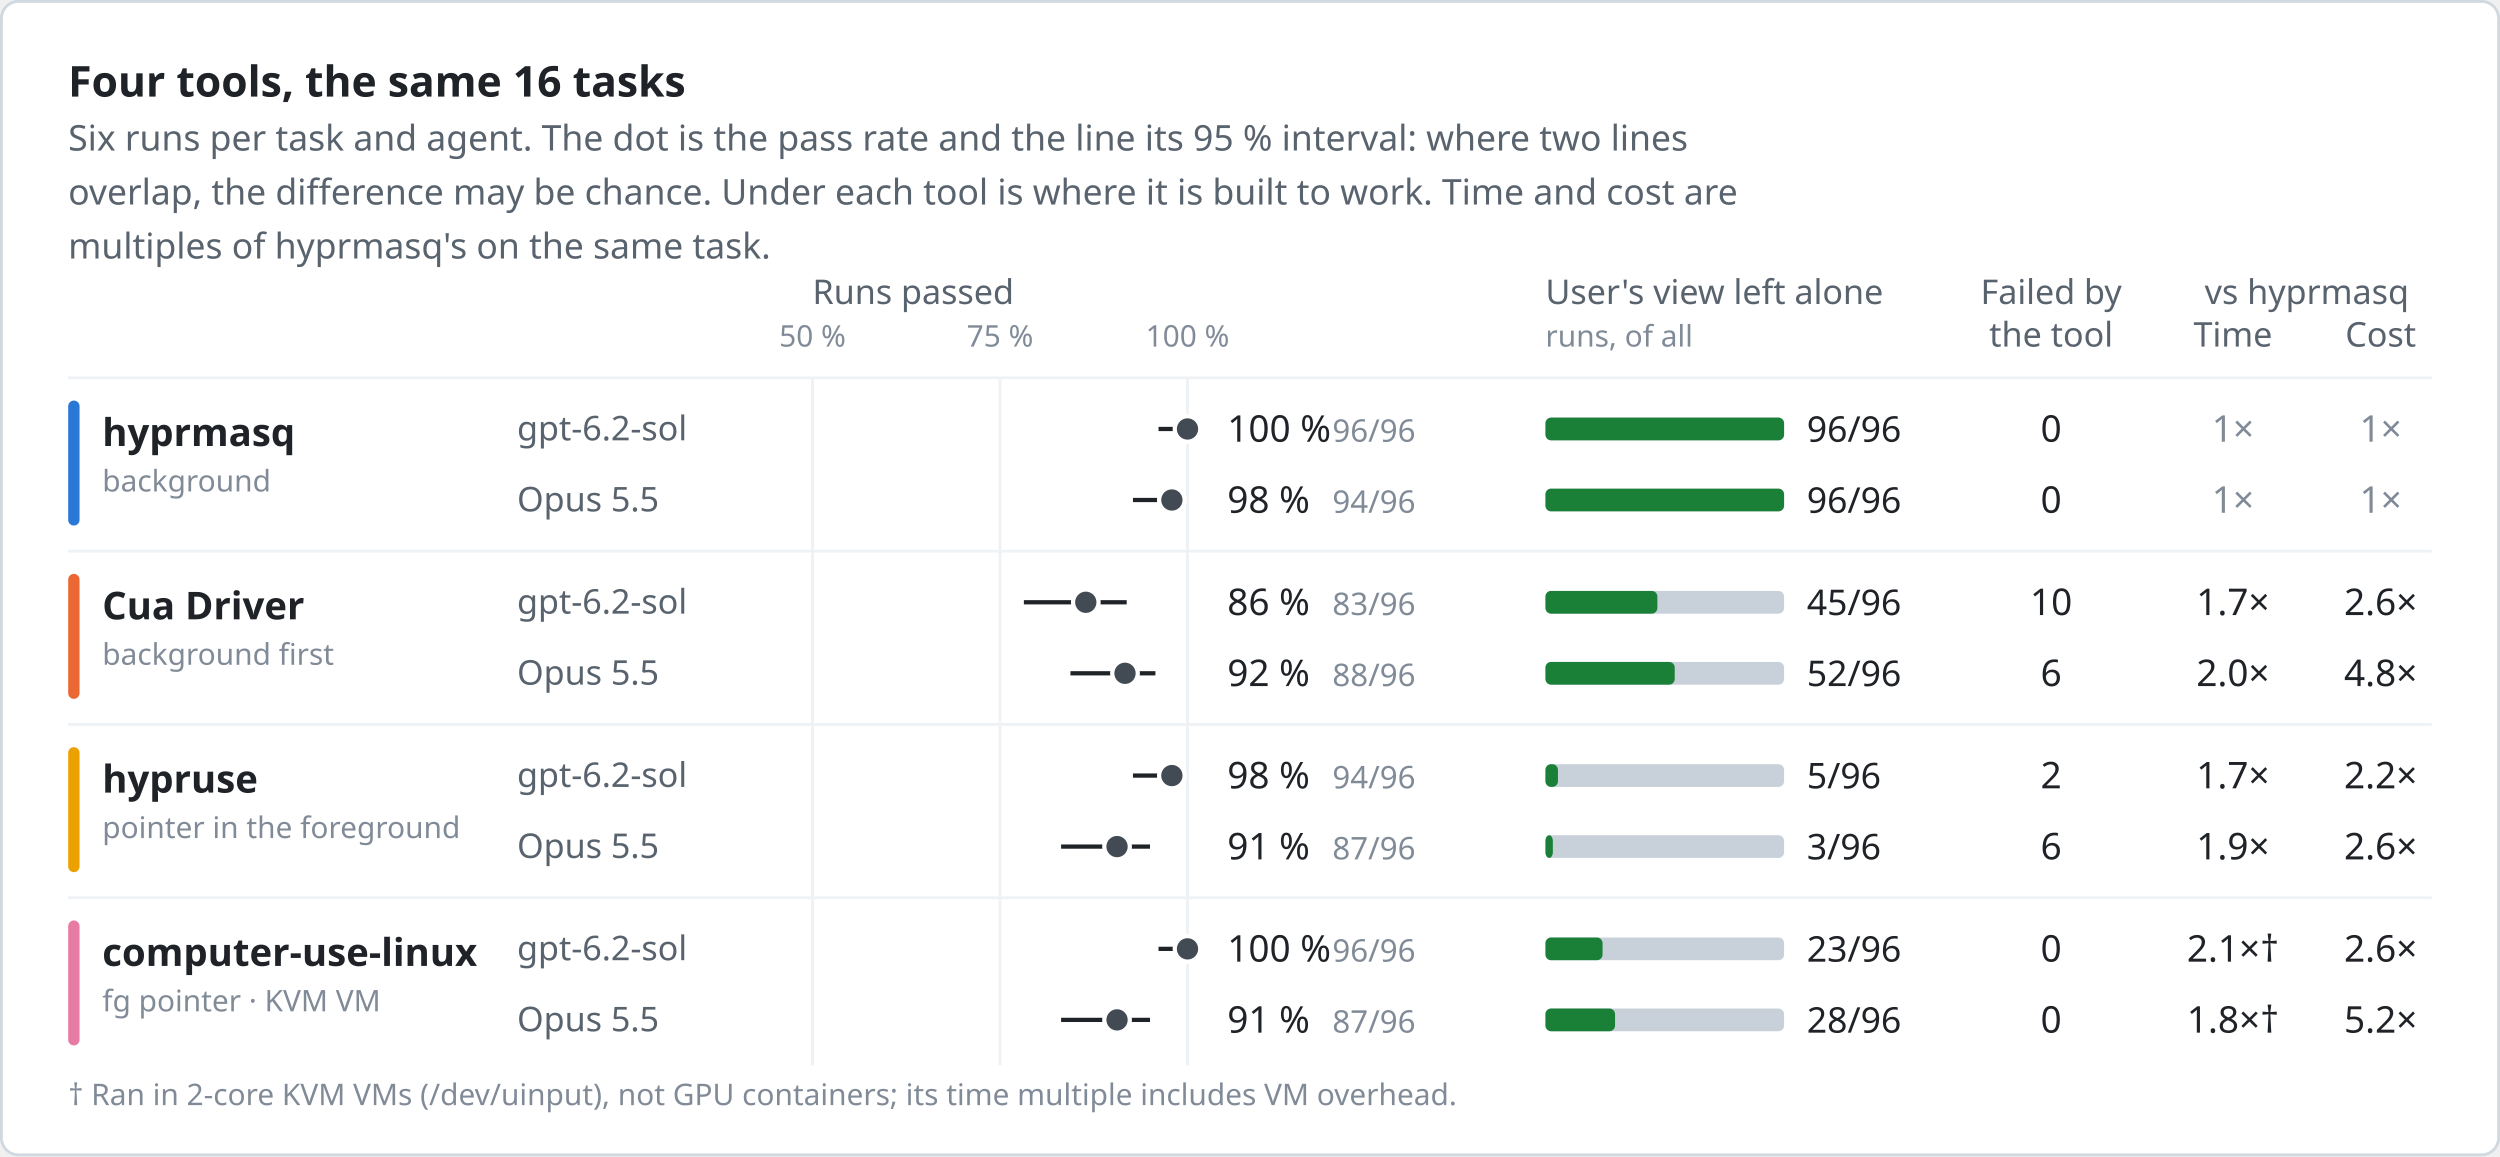
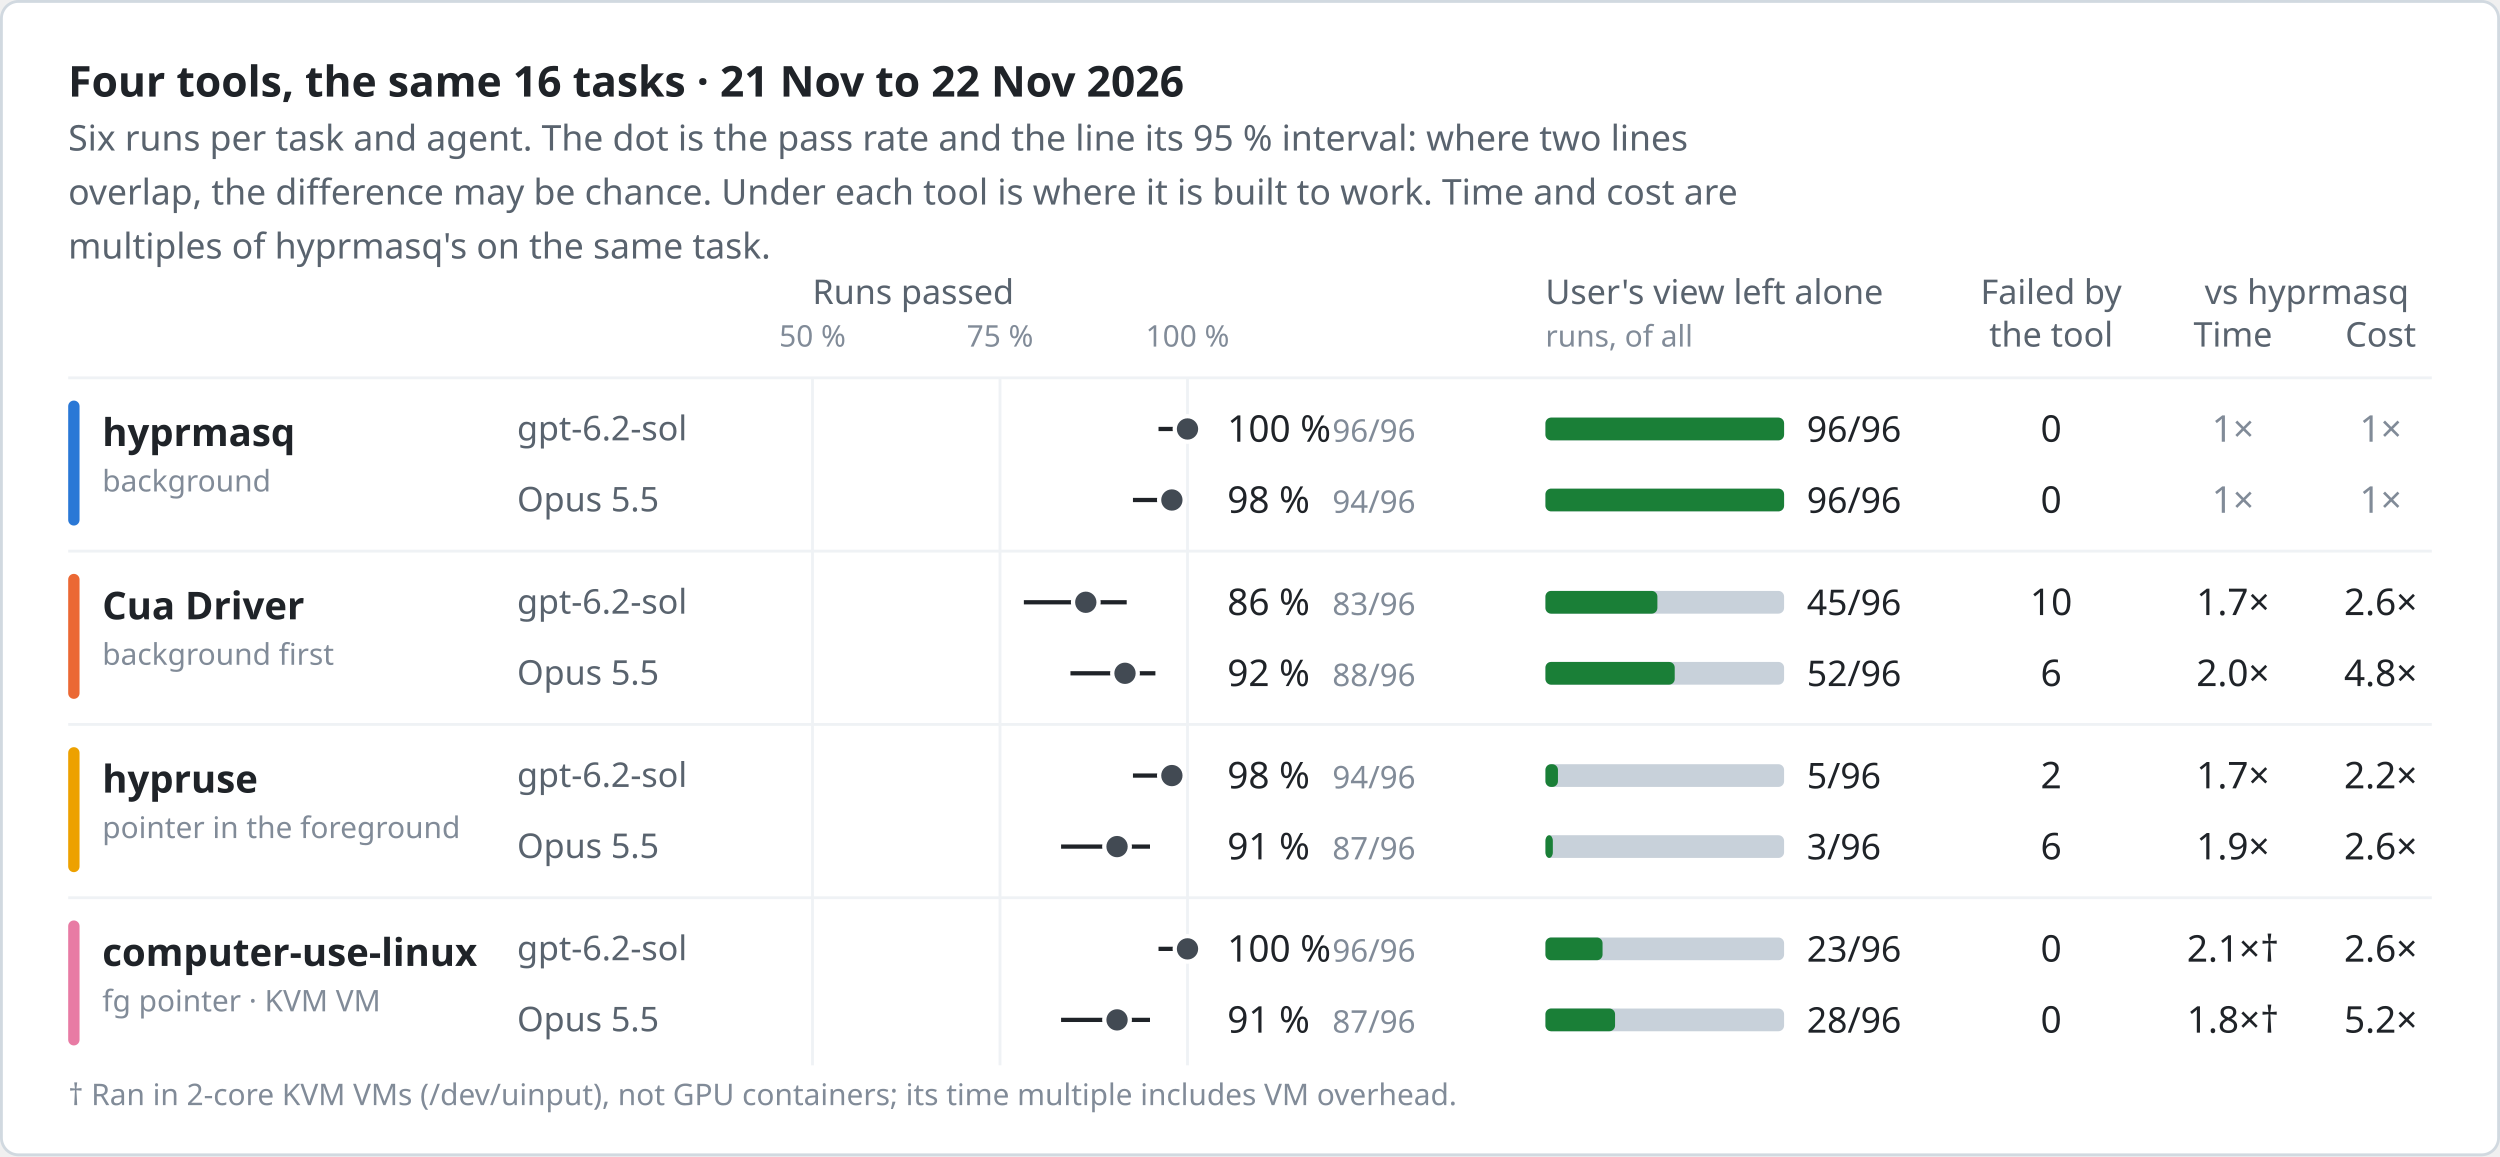
<svg xmlns="http://www.w3.org/2000/svg" width="880" height="407" viewBox="0 0 880 407" role="img" aria-label="Per tool and agent: the pass rate as a dot on its 95 % interval, the runs that left the user's view alone as a bar, the runs that failed because of the tool, and the time and cost as multiples of hyprmasq's.">
  <style>text{font-family:-apple-system, BlinkMacSystemFont, "Segoe UI", "Noto Sans", Helvetica, Arial, sans-serif;font-variant-numeric:tabular-nums}.t{fill:#1f2328}.t2{fill:#59636e}.m{fill:#818b98}.bg{fill:#ffffff;stroke:#d1d9e0}.grid{stroke:#eff2f5;stroke-width:1}.axis{stroke:#d1d9e0;stroke-width:1}.tools{fill:#2a78d6}.out{fill:#c8d1da}.dot{fill:#424a53;stroke:#ffffff;stroke-width:1.5}.miss{fill:#ffffff;stroke:#d1242f;stroke-width:1.75}.pass{fill:#1a7f37}.fail{fill:#ffffff;stroke:#d1242f;stroke-width:1.75}.cut{stroke:#ffffff;stroke-width:2}.whisker{stroke:#1f2328;stroke-width:1.5}.s0{fill:#2a78d6}.s1{fill:#eb6834}.s2{fill:#1baf7a}.s3{fill:#eda100}.s4{fill:#e87ba4}.s5{fill:#008300}.s6{fill:#6250d6}.s7{fill:#e34948}</style>
  <rect x="0.5" y="0.5" width="879" height="406" rx="6" class="bg" />
-   <text x="24" y="34" class="t" font-size="15" font-weight="600">Four tools, the same 16 tasks</text>
+   <text x="24" y="34" class="t" font-size="15" font-weight="600">Four tools, the same 16 tasks · 21 Nov to 22 Nov 2026</text>
  <text x="24" y="53" class="t2" font-size="12.5">Six runs per task and agent. The dot is the pass rate and the line its 95 % interval: where two lines</text>
  <text x="24" y="72" class="t2" font-size="12.5">overlap, the difference may be chance. Under each tool is where it is built to work. Time and cost are</text>
  <text x="24" y="91" class="t2" font-size="12.5">multiples of hyprmasq's on the same task.</text>
  <text x="286" y="107" class="t2" font-size="12">Runs passed</text>
  <text x="286" y="122" class="m" font-size="10.5" text-anchor="middle">50 %</text>
  <text x="352" y="122" class="m" font-size="10.5" text-anchor="middle">75 %</text>
  <text x="418" y="122" class="m" font-size="10.5" text-anchor="middle">100 %</text>
  <text x="544" y="107" class="t2" font-size="12">User's view left alone</text>
  <text x="544" y="122" class="m" font-size="10.5">runs, of all</text>
  <text x="722" y="107" class="t2" font-size="12" text-anchor="middle">Failed by</text>
  <text x="722" y="122" class="t2" font-size="12" text-anchor="middle">the tool</text>
  <text x="812" y="107" class="t2" font-size="12" text-anchor="middle">vs hyprmasq</text>
  <text x="786" y="122" class="t2" font-size="12" text-anchor="middle">Time</text>
  <text x="838" y="122" class="t2" font-size="12" text-anchor="middle">Cost</text>
  <line x1="286" y1="133" x2="286" y2="375" class="grid" />
  <line x1="352" y1="133" x2="352" y2="375" class="grid" />
  <line x1="418" y1="133" x2="418" y2="375" class="grid" />
  <line x1="24" y1="133" x2="856" y2="133" class="grid" />
  <rect x="24" y="141" width="4" height="44" class="s0" rx="2" />
  <text x="36" y="157" class="t" font-size="13.5" font-weight="600">hyprmasq</text>
  <text x="36" y="173" class="m" font-size="10.5">background</text>
  <text x="182" y="155" class="t2" font-size="12">gpt-6.2-sol</text>
  <line x1="407.8" y1="151" x2="418" y2="151" class="whisker" />
  <circle cx="418" cy="151" r="4.5" class="dot" />
  <text x="432" y="155.5" class="t" font-size="13">100 %</text>
  <text x="469" y="155.5" class="m" font-size="11">96/96</text>
  <rect x="544" y="147" width="84" height="8" class="out" rx="2" />
  <rect x="544" y="147" width="84" height="8" class="pass" rx="2" />
  <text x="636" y="155.5" class="t" font-size="12.5">96/96</text>
  <text x="722" y="155.5" class="t" font-size="13" text-anchor="middle">0</text>
  <text x="786" y="155.5" class="m" font-size="13" text-anchor="middle">1×</text>
  <text x="838" y="155.5" class="m" font-size="13" text-anchor="middle">1×</text>
  <text x="182" y="180" class="t2" font-size="12">Opus 5.5</text>
  <line x1="398.8" y1="176" x2="416.5" y2="176" class="whisker" />
  <circle cx="412.5" cy="176" r="4.5" class="dot" />
  <text x="432" y="180.5" class="t" font-size="13">98 %</text>
  <text x="469" y="180.5" class="m" font-size="11">94/96</text>
  <rect x="544" y="172" width="84" height="8" class="out" rx="2" />
  <rect x="544" y="172" width="84" height="8" class="pass" rx="2" />
  <text x="636" y="180.5" class="t" font-size="12.5">96/96</text>
  <text x="722" y="180.5" class="t" font-size="13" text-anchor="middle">0</text>
  <text x="786" y="180.5" class="m" font-size="13" text-anchor="middle">1×</text>
  <text x="838" y="180.5" class="m" font-size="13" text-anchor="middle">1×</text>
  <line x1="24" y1="194" x2="856" y2="194" class="grid" />
  <rect x="24" y="202" width="4" height="44" class="s1" rx="2" />
  <text x="36" y="218" class="t" font-size="13.5" font-weight="600">Cua Driver</text>
  <text x="36" y="234" class="m" font-size="10.5">background first</text>
  <text x="182" y="216" class="t2" font-size="12">gpt-6.2-sol</text>
  <line x1="360.4" y1="212" x2="396.6" y2="212" class="whisker" />
  <circle cx="382.2" cy="212" r="4.5" class="dot" />
  <text x="432" y="216.5" class="t" font-size="13">86 %</text>
  <text x="469" y="216.5" class="m" font-size="11">83/96</text>
  <rect x="544" y="208" width="84" height="8" class="out" rx="2" />
  <rect x="544" y="208" width="39.4" height="8" class="pass" rx="2" />
  <text x="636" y="216.5" class="t" font-size="12.5">45/96</text>
  <text x="722" y="216.5" class="t" font-size="13" text-anchor="middle">10</text>
  <text x="786" y="216.5" class="t" font-size="13" text-anchor="middle">1.7×</text>
  <text x="838" y="216.5" class="t" font-size="13" text-anchor="middle">2.6×</text>
  <text x="182" y="241" class="t2" font-size="12">Opus 5.5</text>
  <line x1="376.8" y1="237" x2="406.7" y2="237" class="whisker" />
  <circle cx="396" cy="237" r="4.5" class="dot" />
  <text x="432" y="241.5" class="t" font-size="13">92 %</text>
  <text x="469" y="241.5" class="m" font-size="11">88/96</text>
  <rect x="544" y="233" width="84" height="8" class="out" rx="2" />
  <rect x="544" y="233" width="45.5" height="8" class="pass" rx="2" />
  <text x="636" y="241.5" class="t" font-size="12.5">52/96</text>
  <text x="722" y="241.5" class="t" font-size="13" text-anchor="middle">6</text>
  <text x="786" y="241.5" class="t" font-size="13" text-anchor="middle">2.0×</text>
  <text x="838" y="241.5" class="t" font-size="13" text-anchor="middle">4.8×</text>
  <line x1="24" y1="255" x2="856" y2="255" class="grid" />
  <rect x="24" y="263" width="4" height="44" class="s3" rx="2" />
  <text x="36" y="279" class="t" font-size="13.5" font-weight="600">hypruse</text>
  <text x="36" y="295" class="m" font-size="10.5">pointer in the foreground</text>
  <text x="182" y="277" class="t2" font-size="12">gpt-6.2-sol</text>
  <line x1="398.8" y1="273" x2="416.5" y2="273" class="whisker" />
  <circle cx="412.5" cy="273" r="4.5" class="dot" />
  <text x="432" y="277.5" class="t" font-size="13">98 %</text>
  <text x="469" y="277.5" class="m" font-size="11">94/96</text>
  <rect x="544" y="269" width="84" height="8" class="out" rx="2" />
  <rect x="544" y="269" width="4.4" height="8" class="pass" rx="2" />
  <text x="636" y="277.5" class="t" font-size="12.5">5/96</text>
  <text x="722" y="277.5" class="t" font-size="13" text-anchor="middle">2</text>
  <text x="786" y="277.5" class="t" font-size="13" text-anchor="middle">1.7×</text>
  <text x="838" y="277.5" class="t" font-size="13" text-anchor="middle">2.2×</text>
  <text x="182" y="302" class="t2" font-size="12">Opus 5.5</text>
  <line x1="373.5" y1="298" x2="404.8" y2="298" class="whisker" />
  <circle cx="393.2" cy="298" r="4.5" class="dot" />
  <text x="432" y="302.5" class="t" font-size="13">91 %</text>
  <text x="469" y="302.5" class="m" font-size="11">87/96</text>
  <rect x="544" y="294" width="84" height="8" class="out" rx="2" />
  <rect x="544" y="294" width="2.6" height="8" class="pass" rx="2" />
  <text x="636" y="302.5" class="t" font-size="12.5">3/96</text>
  <text x="722" y="302.5" class="t" font-size="13" text-anchor="middle">6</text>
  <text x="786" y="302.5" class="t" font-size="13" text-anchor="middle">1.9×</text>
  <text x="838" y="302.5" class="t" font-size="13" text-anchor="middle">2.6×</text>
  <line x1="24" y1="316" x2="856" y2="316" class="grid" />
  <rect x="24" y="324" width="4" height="44" class="s4" rx="2" />
  <text x="36" y="340" class="t" font-size="13.5" font-weight="600">computer-use-linux</text>
  <text x="36" y="356" class="m" font-size="10.5">fg pointer · KVM VM</text>
  <text x="182" y="338" class="t2" font-size="12">gpt-6.2-sol</text>
  <line x1="407.8" y1="334" x2="418" y2="334" class="whisker" />
  <circle cx="418" cy="334" r="4.5" class="dot" />
  <text x="432" y="338.5" class="t" font-size="13">100 %</text>
  <text x="469" y="338.5" class="m" font-size="11">96/96</text>
  <rect x="544" y="330" width="84" height="8" class="out" rx="2" />
  <rect x="544" y="330" width="20.1" height="8" class="pass" rx="2" />
  <text x="636" y="338.5" class="t" font-size="12.5">23/96</text>
  <text x="722" y="338.5" class="t" font-size="13" text-anchor="middle">0</text>
  <text x="786" y="338.5" class="t" font-size="13" text-anchor="middle">2.1×†</text>
  <text x="838" y="338.5" class="t" font-size="13" text-anchor="middle">2.6×</text>
  <text x="182" y="363" class="t2" font-size="12">Opus 5.5</text>
  <line x1="373.5" y1="359" x2="404.8" y2="359" class="whisker" />
  <circle cx="393.2" cy="359" r="4.5" class="dot" />
  <text x="432" y="363.5" class="t" font-size="13">91 %</text>
  <text x="469" y="363.5" class="m" font-size="11">87/96</text>
  <rect x="544" y="355" width="84" height="8" class="out" rx="2" />
  <rect x="544" y="355" width="24.5" height="8" class="pass" rx="2" />
  <text x="636" y="363.5" class="t" font-size="12.5">28/96</text>
  <text x="722" y="363.5" class="t" font-size="13" text-anchor="middle">0</text>
  <text x="786" y="363.5" class="t" font-size="13" text-anchor="middle">1.8×†</text>
  <text x="838" y="363.5" class="t" font-size="13" text-anchor="middle">5.2×</text>
  <text x="24" y="389" class="m" font-size="10.5">† Ran in 2-core KVM VMs (/dev/uinput), not GPU containers; its time multiple includes VM overhead.</text>
</svg>
